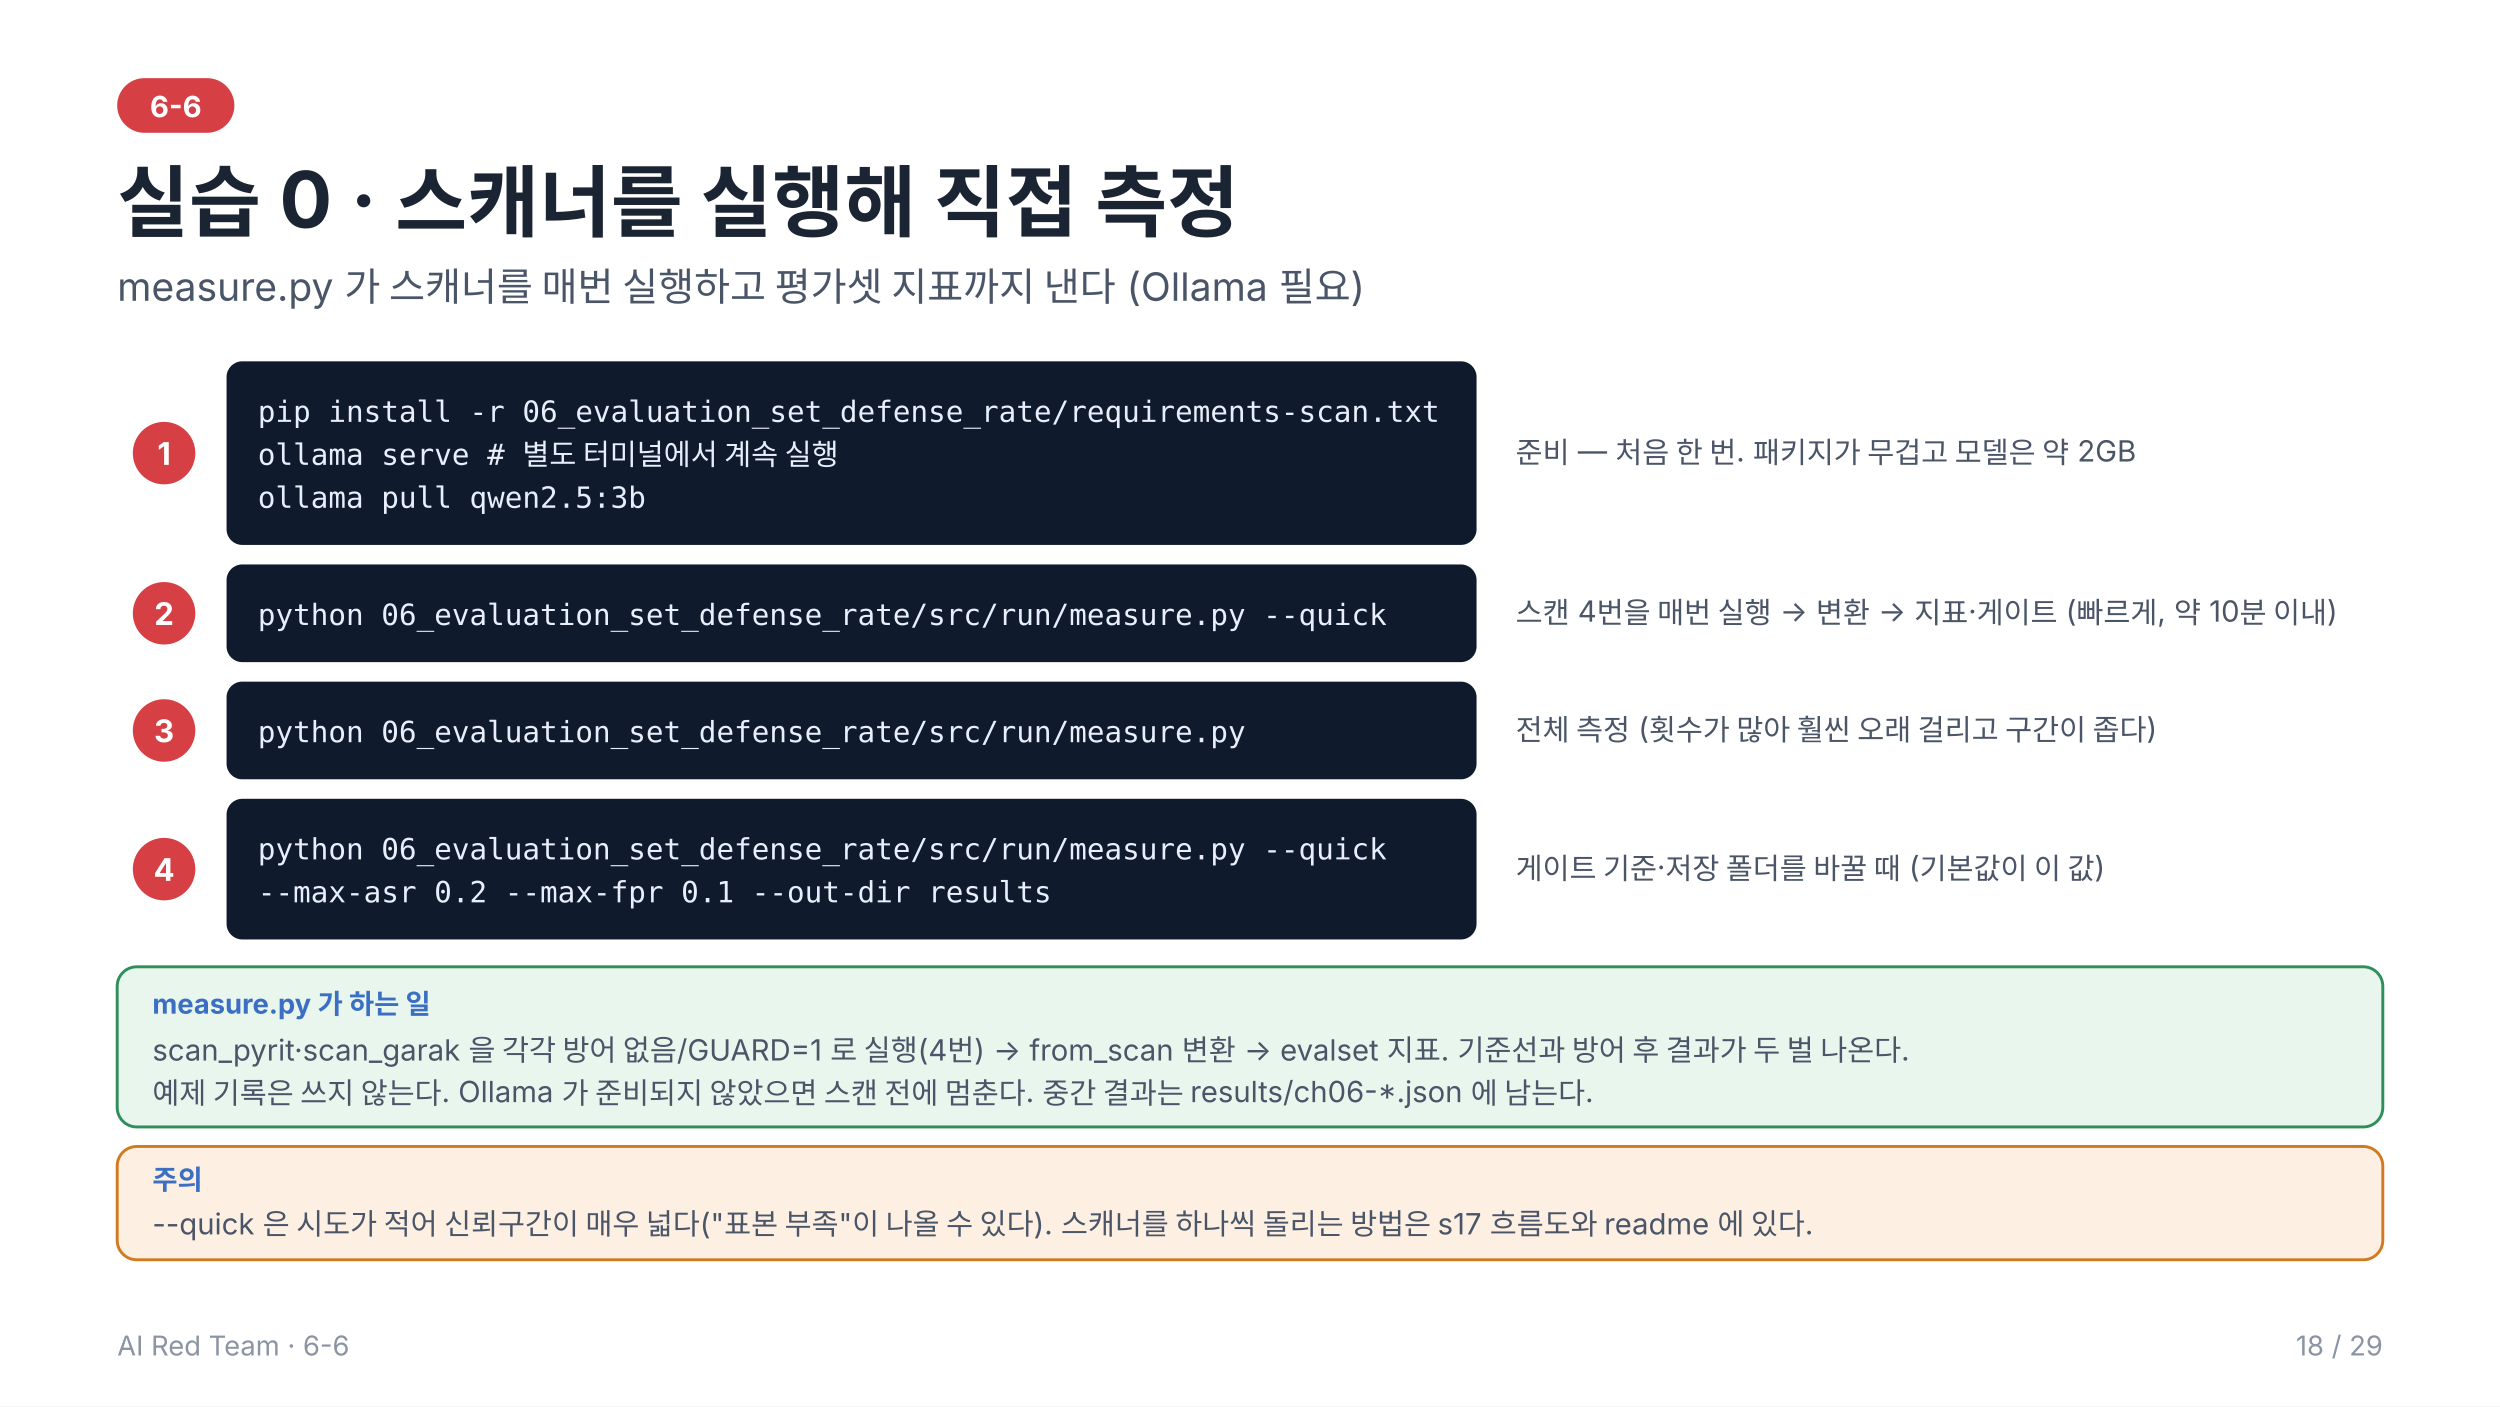
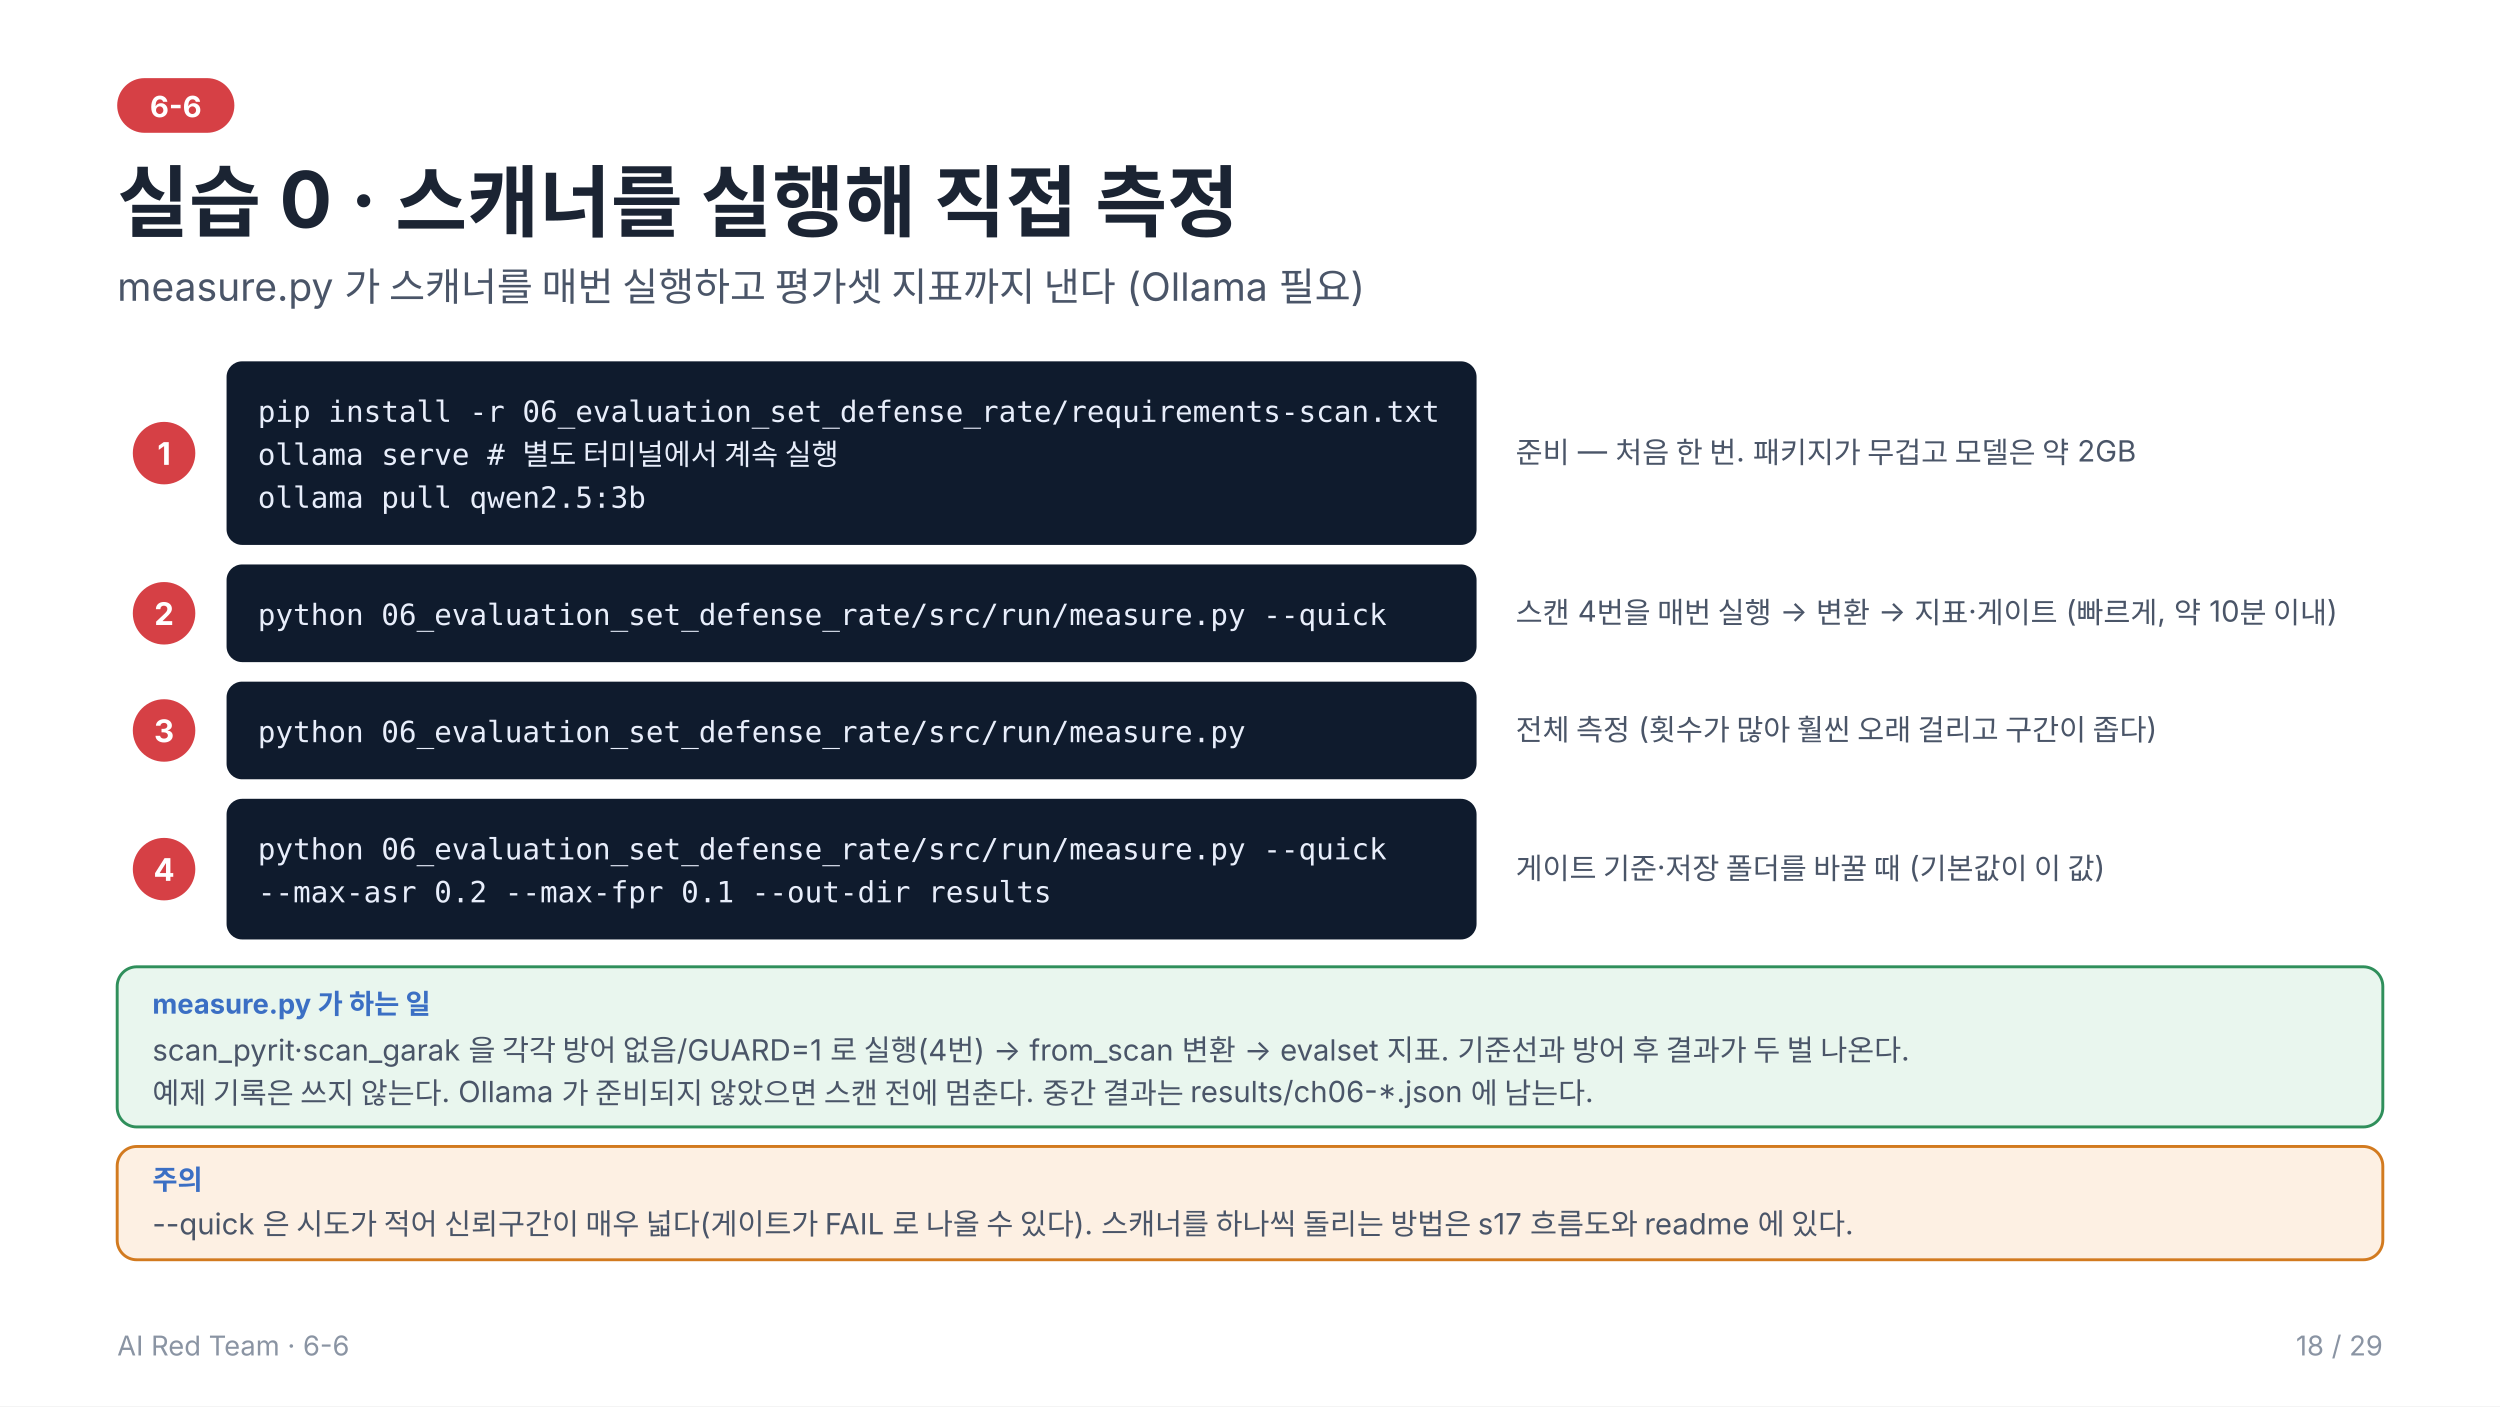
<svg xmlns="http://www.w3.org/2000/svg" viewBox="0 0 1280 720" role="img" aria-labelledby="t d" font-family="-apple-system, 'Apple SD Gothic Neo', 'Noto Sans KR', sans-serif">
  <style>
    .bg { fill: #ffffff; }
    .box { fill: #eef3fb; stroke: #3b6fc4; stroke-width: 1.5; }
    .box.key { fill: #fdf0e3; stroke: #d27a1f; }
    .box.ok { fill: #e9f6ee; stroke: #2f8f5b; }
    .num { fill: #3b6fc4; font-size: 13px; font-weight: 700; }
    .name { fill: #1b2433; font-size: 17px; font-weight: 700; }
    .sub { fill: #4a5568; font-size: 13px; }
    .arrow { stroke: #6b7686; stroke-width: 1.6; fill: none; }
    .head { fill: #6b7686; }
    .loop { stroke: #6b7686; stroke-width: 1.6; fill: none; stroke-dasharray: 5 4; }
    .title { fill: #1b2433; font-size: 18px; font-weight: 700; }
    .note { fill: #4a5568; font-size: 14px; }
    .stitle { fill: #1b2433; font-size: 40px; font-weight: 700; }
    .ssub { fill: #4a5568; font-size: 20px; }
    .chip { fill: #d64045; }
    .chiptxt { fill: #ffffff; font-size: 15px; font-weight: 700; }
    .foot { fill: #8a94a3; font-size: 14px; }
    .c1 { fill: #3b6fc4; fill-opacity: .22; stroke: #3b6fc4; stroke-width: 1.5; }
    .c2 { fill: #d27a1f; fill-opacity: .22; stroke: #d27a1f; stroke-width: 1.5; }
    .c3 { fill: #2f8f5b; fill-opacity: .22; stroke: #2f8f5b; stroke-width: 1.5; }
    @media (prefers-color-scheme: dark) {
      .bg { fill: #14181f; }
      .box { fill: #1c2536; stroke: #7aa5ee; }
      .box.key { fill: #33271a; stroke: #f0a45a; }
      .box.ok { fill: #14291e; stroke: #5fc58b; }
      .num { fill: #7aa5ee; }
      .name, .title, .stitle { fill: #eef1f6; }
      .ssub { fill: #aab3c2; }
      .foot { fill: #8a94a3; }
      .chip { fill: #e5656a; }
      .sub, .note { fill: #aab3c2; }
      .arrow, .loop { stroke: #8f9aab; }
      .head { fill: #8f9aab; }
      .c1 { fill: #7aa5ee; fill-opacity: .25; stroke: #7aa5ee; }
      .c2 { fill: #f0a45a; fill-opacity: .25; stroke: #f0a45a; }
      .c3 { fill: #5fc58b; fill-opacity: .25; stroke: #5fc58b; }
    }

    .body { fill: #1b2433; font-size: 19px; }
    .bsm { fill: #4a5568; font-size: 16px; }
    .cname { fill: #1b2433; font-size: 21px; font-weight: 700; }
    .tag { fill: #3b6fc4; font-size: 14px; font-weight: 700; }
    .red { fill: #d64045; }
    .th { fill: #0f1b2d; }
    .thtxt { fill: #ffffff; font-size: 17px; font-weight: 700; }
    .td1 { fill: #eef3fb; stroke: #dde3ec; stroke-width: 1; }
    .td2 { fill: #ffffff; stroke: #dde3ec; stroke-width: 1; }
    .tdtxt { fill: #1b2433; font-size: 17px; }
    .tdb { fill: #1b2433; font-size: 17px; font-weight: 700; }
    .big { fill: #d64045; font-size: 26px; font-weight: 700; }
    .circ { fill: #d64045; }
    .circt { fill: #ffffff; font-size: 16px; font-weight: 700; }
    .circg { fill: #2f8f5b; }
    @media (prefers-color-scheme: dark) {
      .body, .cname, .tdtxt, .tdb { fill: #eef1f6; }
      .bsm { fill: #aab3c2; }
      .tag { fill: #7aa5ee; }
      .red { fill: #e5656a; }
      .th { fill: #2a3a57; }
      .td1 { fill: #1c2536; stroke: #2a3447; }
      .td2 { fill: #14181f; stroke: #2a3447; }
      .big { fill: #e5656a; }
      .circ { fill: #e5656a; }
      .circg { fill: #5fc58b; }
    }
  
    .mono { fill: #1b2433; font-size: 16px; font-family: ui-monospace, Menlo, Consolas, monospace; font-weight: 600; }
    .cmdbg { fill: #0f1b2d; }
    .cmd { fill: #e8eefb; font-size: 16px; font-family: ui-monospace, Menlo, Consolas, monospace; }
    .warn { fill: #fdf0e3; stroke: #d27a1f; stroke-width: 1.5; }
    .gtxt { fill: #2f8f5b; font-size: 14px; font-weight: 700; }
    .otxt { fill: #d27a1f; font-size: 14px; font-weight: 700; }
    @media (prefers-color-scheme: dark) {
      .mono { fill: #eef1f6; }
      .cmdbg { fill: #0b0f16; }
      .warn { fill: #33271a; stroke: #f0a45a; }
      .gtxt { fill: #5fc58b; }
      .otxt { fill: #f0a45a; }
    }
  </style>
  <rect class="bg" width="1280" height="720" />
  <rect class="chip" x="60" y="40" width="60" height="28" rx="14" />
  <text class="chiptxt" x="90" y="60.0" text-anchor="middle">6-6</text>
  <text class="stitle" x="60" y="118.0" text-anchor="start">실습 0 · 스캐너를 실행해 직접 측정</text>
  <text class="ssub" x="60" y="154.0" text-anchor="start">measure.py 가 스캐너를 매번 실행하고 평가셋 지표까지 낸다 (Ollama 필요)</text>
  <circle class="circ" cx="84" cy="232" r="16" />
  <text class="circt" x="84" y="238" text-anchor="middle">1</text>
  <rect class="cmdbg" x="116" y="185" width="640" height="94" rx="8" />
  <text class="cmd" x="132" y="216" text-anchor="start" style="font-size:15px">pip install -r 06_evaluation_set_defense_rate/requirements-scan.txt</text>
  <text class="cmd" x="132" y="238" text-anchor="start" style="font-size:15px">ollama serve         # 별도 터미널에서 계속 실행</text>
  <text class="cmd" x="132" y="260" text-anchor="start" style="font-size:15px">ollama pull qwen2.5:3b</text>
  <text class="bsm" x="776" y="237" text-anchor="start" style="font-size:15px">준비 — 처음 한 번. 패키지가 무겁고 모델은 약 2GB</text>
  <circle class="circ" cx="84" cy="314" r="16" />
  <text class="circt" x="84" y="320" text-anchor="middle">2</text>
  <rect class="cmdbg" x="116" y="289" width="640" height="50" rx="8" />
  <text class="cmd" x="132" y="320" text-anchor="start" style="font-size:15px">python 06_evaluation_set_defense_rate/src/run/measure.py --quick</text>
  <text class="bsm" x="776" y="319" text-anchor="start" style="font-size:15px">스캔 4번을 매번 실행 → 변환 → 지표·게이트 (빠르게, 약 10분 이내)</text>
  <circle class="circ" cx="84" cy="374" r="16" />
  <text class="circt" x="84" y="380" text-anchor="middle">3</text>
  <rect class="cmdbg" x="116" y="349" width="640" height="50" rx="8" />
  <text class="cmd" x="132" y="380" text-anchor="start" style="font-size:15px">python 06_evaluation_set_defense_rate/src/run/measure.py</text>
  <text class="bsm" x="776" y="379" text-anchor="start" style="font-size:15px">전체 측정 (횟수가 많아 훨씬 오래 걸리고 구간이 좁다)</text>
  <circle class="circ" cx="84" cy="445" r="16" />
  <text class="circt" x="84" y="451" text-anchor="middle">4</text>
  <rect class="cmdbg" x="116" y="409" width="640" height="72" rx="8" />
  <text class="cmd" x="132" y="440" text-anchor="start" style="font-size:15px">python 06_evaluation_set_defense_rate/src/run/measure.py --quick</text>
  <text class="cmd" x="132" y="462" text-anchor="start" style="font-size:15px">  --max-asr 0.2 --max-fpr 0.1 --out-dir results</text>
  <text class="bsm" x="776" y="450" text-anchor="start" style="font-size:15px">게이트 기준·저장 폴더를 바꿀 때 (기본값이 이 값)</text>
  <rect class="box ok" x="60" y="495" width="1160" height="82" rx="10" />
  <text class="tag" x="78" y="519" text-anchor="start">measure.py 가 하는 일</text>
  <text class="bsm" x="78" y="543" text-anchor="start" style="font-size:15px">scan_pyrit·scan_garak 을 각각 방어 없음/GUARD=1 로 실행(4번) → from_scan 변환 → evalset 지표. 기준선과 방어 후 결과가 두 벌 나온다.</text>
  <text class="bsm" x="78" y="565" text-anchor="start" style="font-size:15px">예제 기록은 쓰지 않는다. Ollama 가 준비되지 않았으면 스캔 전에 멈춘다. 중간 결과는 results/ch06-*.json 에 남는다.</text>
  <rect class="box key" x="60" y="587" width="1160" height="58" rx="10" />
  <text class="tag" x="78" y="609" text-anchor="start">주의</text>
-   <text class="bsm" x="78" y="632" text-anchor="start" style="font-size:15px">--quick 은 시도가 적어 신뢰구간이 매우 넓다("표본 부족"이 나올 수 있다). 스캐너를 하나씩 돌리는 방법은 s17 흐름도와 readme 에 있다.</text>
+   <text class="bsm" x="78" y="632" text-anchor="start" style="font-size:15px">--quick 은 시도가 적어 신뢰구간이 매우 넓다(게이트가 FAIL 로 나올 수 있다). 스캐너를 하나씩 돌리는 방법은 s17 흐름도와 readme 에 있다.</text>
  <text class="foot" x="60" y="694.0" text-anchor="start">AI Red Team · 6-6</text>
  <text class="foot" x="1220" y="694.0" text-anchor="end">18 / 29</text>
</svg>
